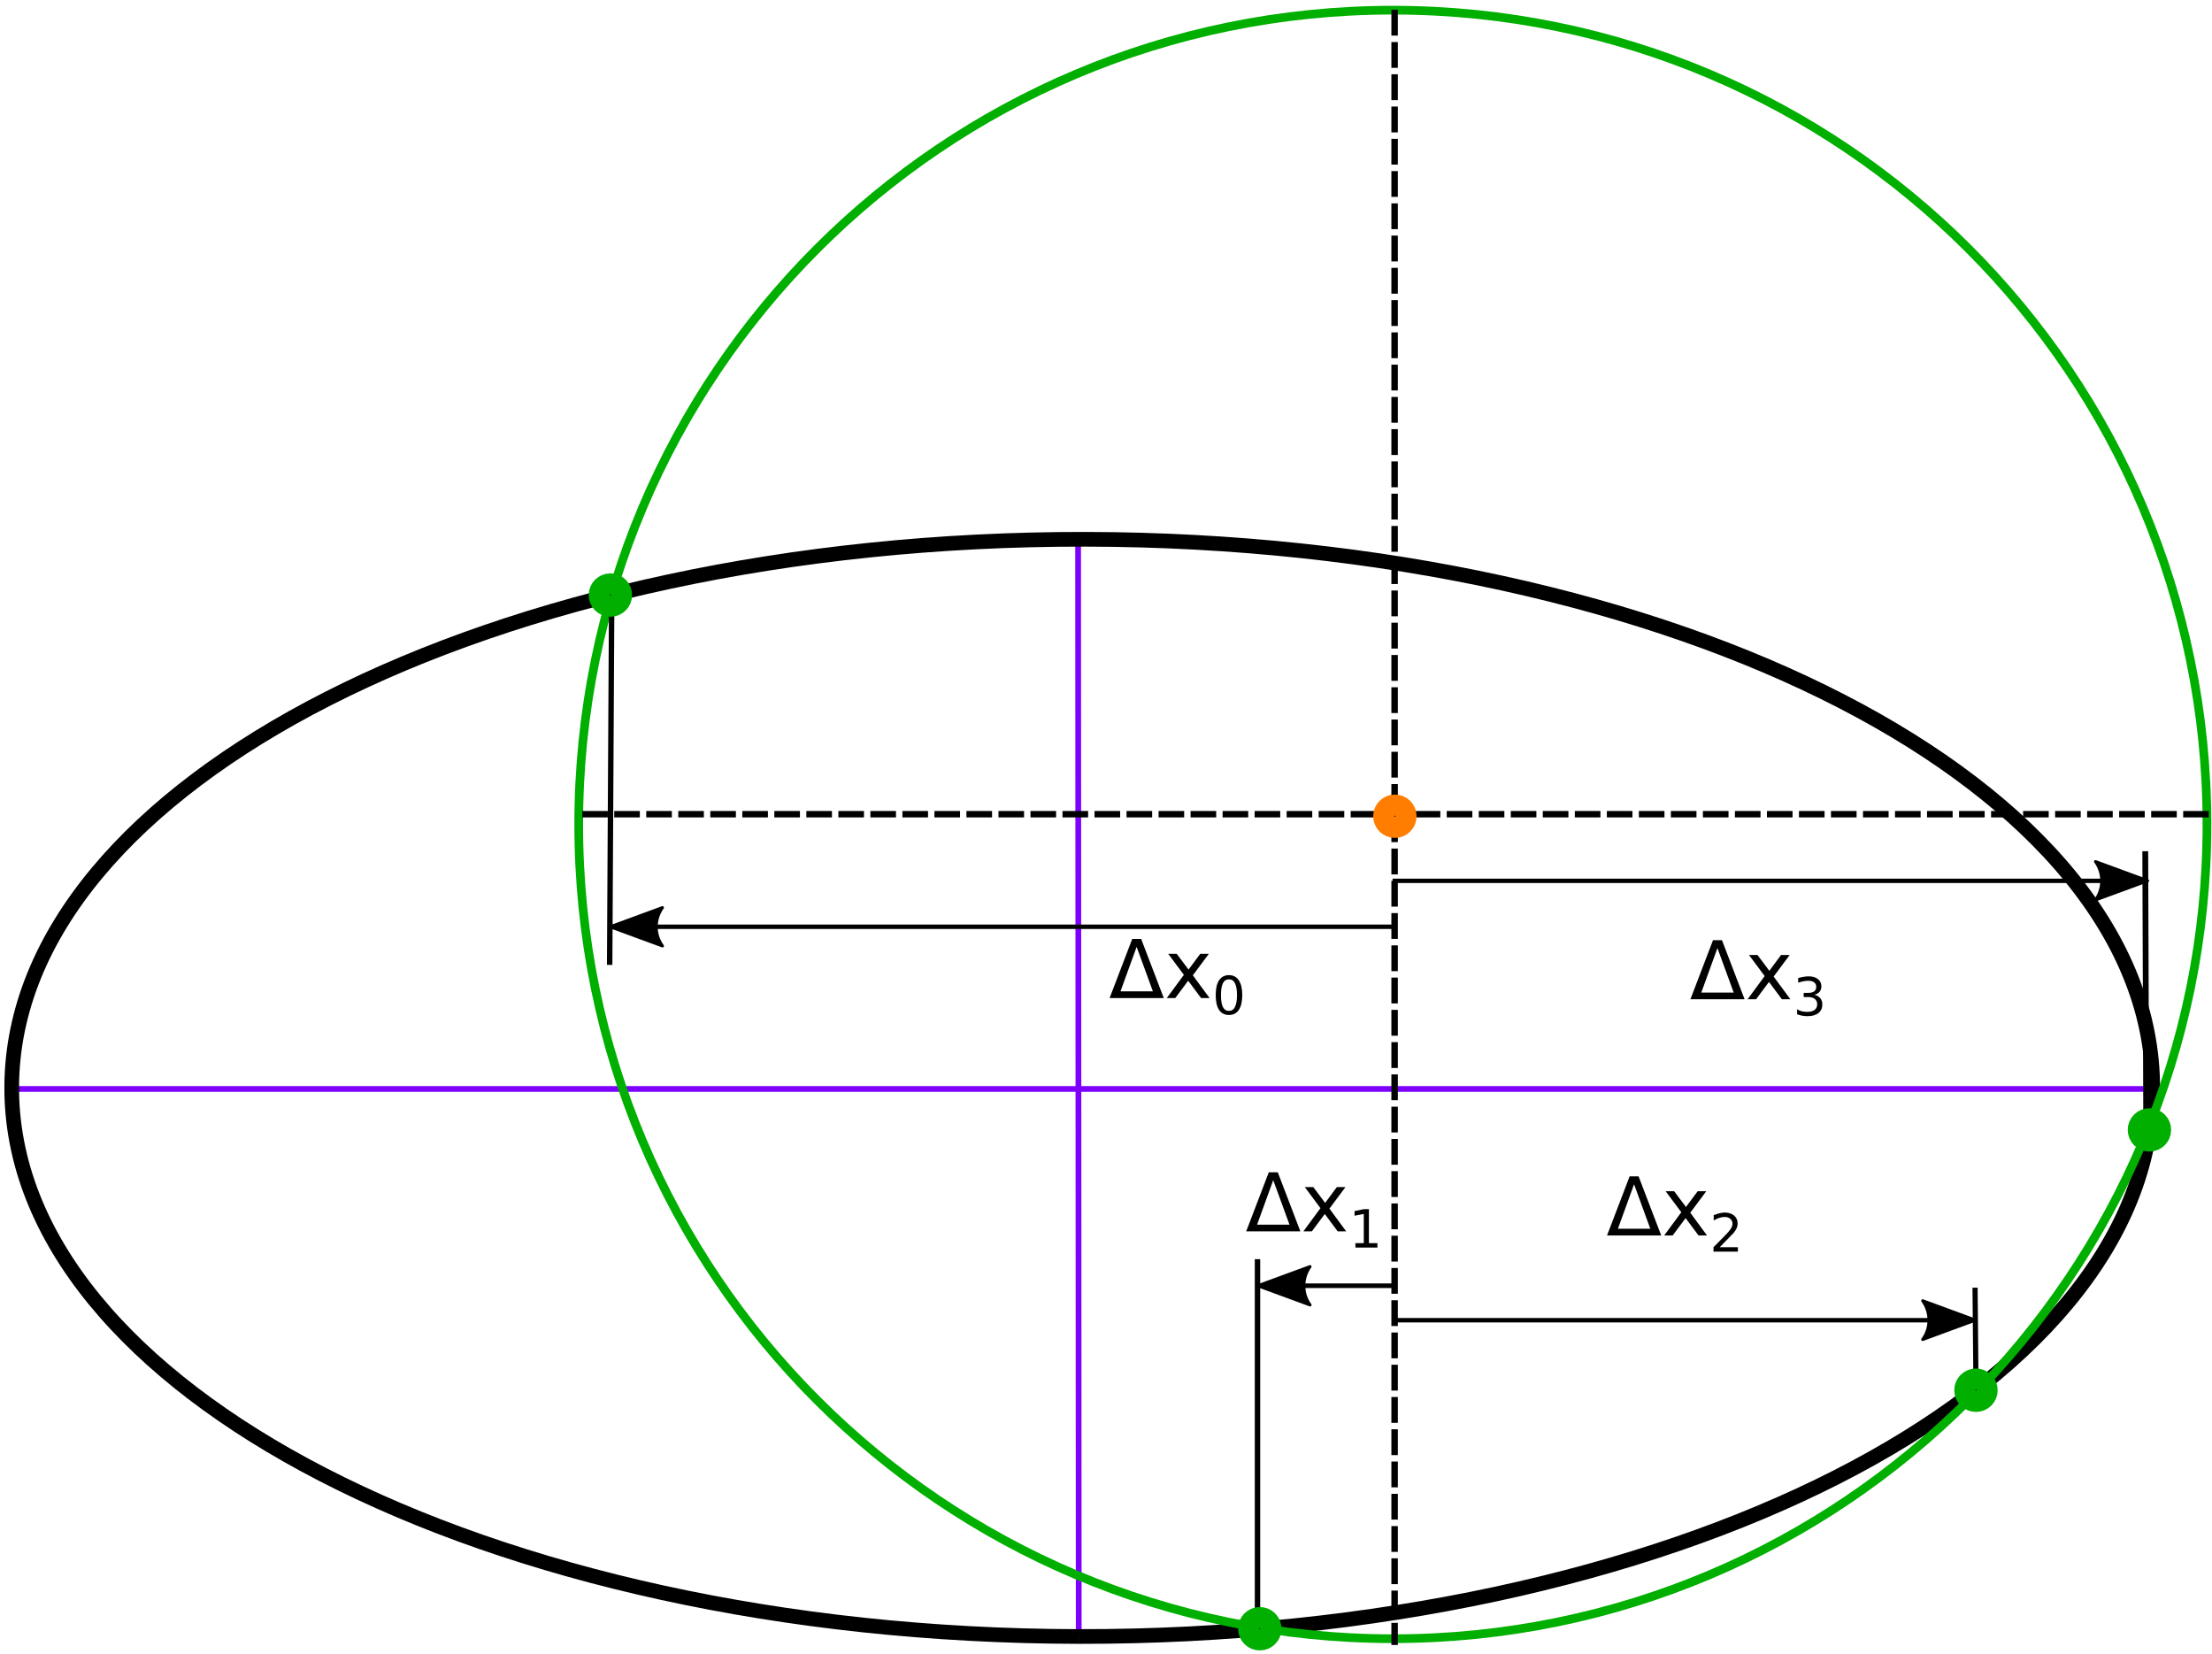
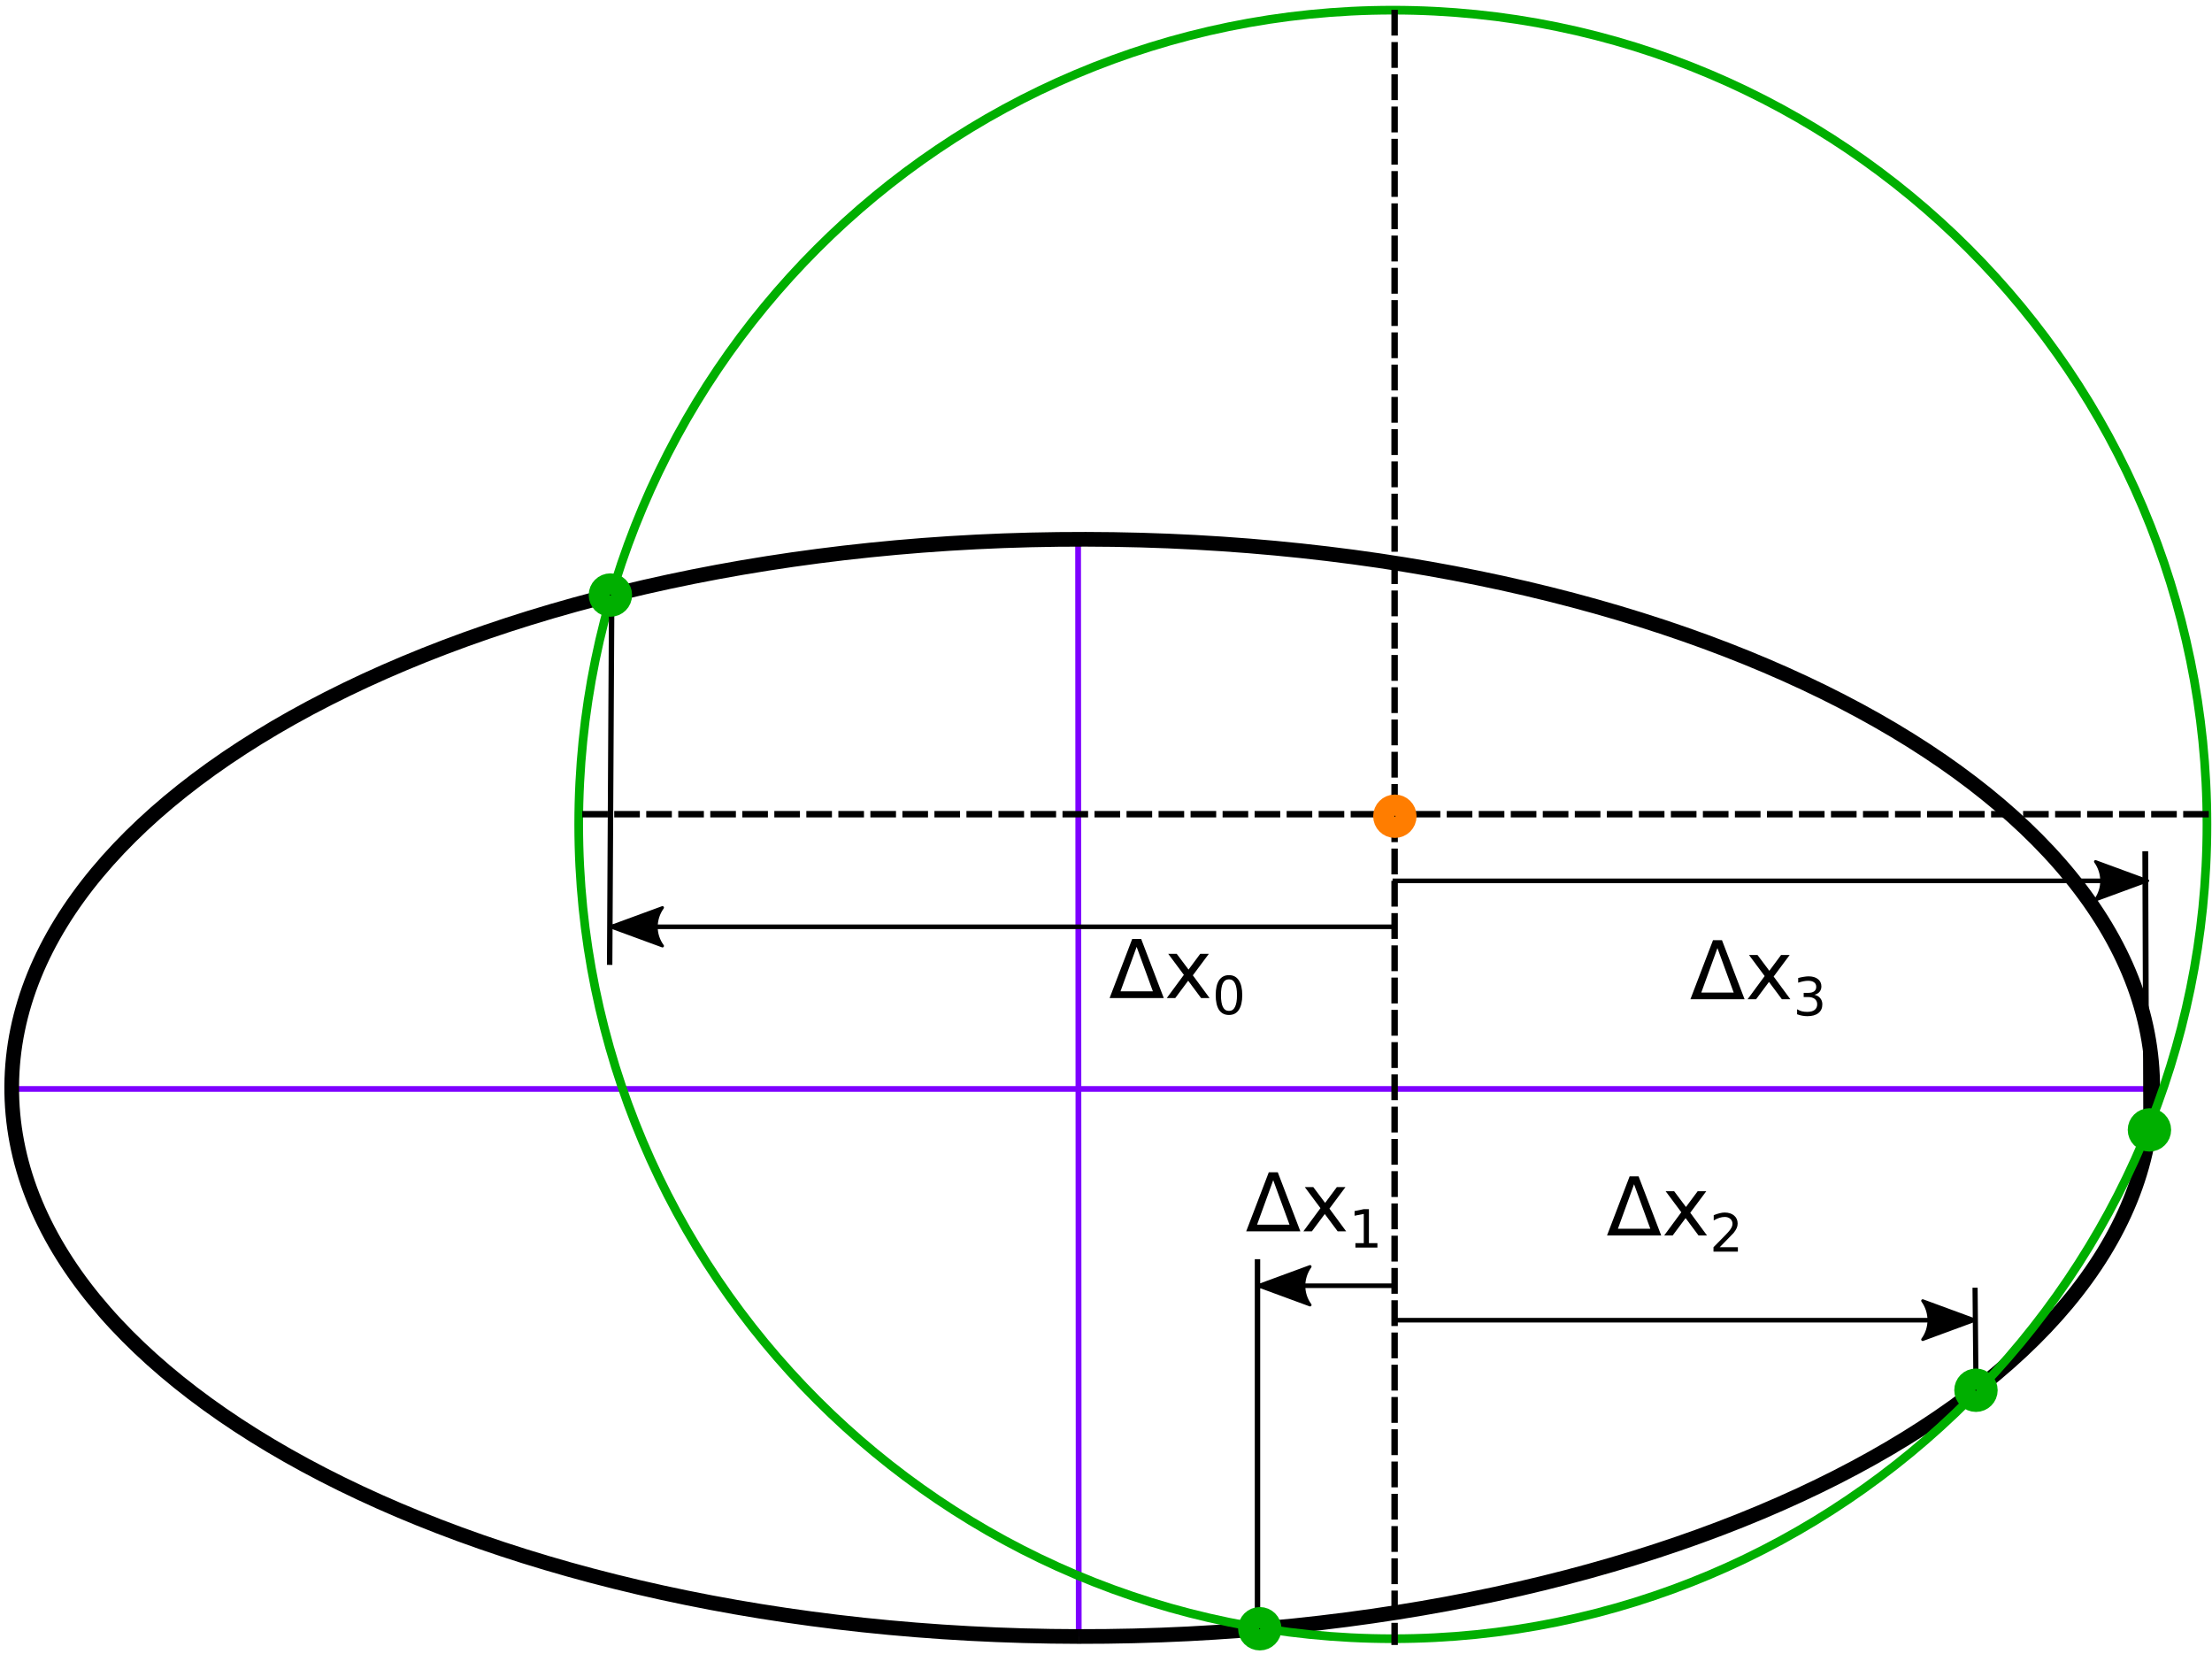
<svg xmlns="http://www.w3.org/2000/svg" version="1.1" id="svg2" xml:space="preserve" width="385.333" height="288" viewBox="0 0 385.333 288">
  <defs id="defs6" />
  <g id="g10" transform="matrix(1.333333,0,0,-1.333333,0,288)">
    <g id="g12" transform="scale(0.1)">
      <path d="m 10.352,737.539 c 2793.748,0 2793.748,0 2793.748,0" style="fill:none;stroke:#7d00ff;stroke-width:7.5;stroke-linecap:butt;stroke-linejoin:miter;stroke-miterlimit:4;stroke-dasharray:none;stroke-opacity:1" id="path14" />
      <path d="M 1409.38,22.301 C 1408.55,1452.73 1408.55,1452.73 1408.55,1452.73" style="fill:none;stroke:#7d00ff;stroke-width:7.512;stroke-linecap:butt;stroke-linejoin:miter;stroke-miterlimit:4;stroke-dasharray:none;stroke-opacity:1" id="path16" />
      <path d="M 1409.34,22.301 C 636.91,23.59 12.77,345.512 15.309,741.289 17.852,1137.03 646.09,1456.84 1418.52,1455.55 2190.94,1454.22 2815.08,1132.34 2812.54,736.559 2810.04,340.82 2181.8,21.02 1409.38,22.301" style="fill:none;stroke:#000001;stroke-width:19.175;stroke-linecap:butt;stroke-linejoin:miter;stroke-miterlimit:4;stroke-dasharray:none;stroke-opacity:1" id="path18" />
      <path d="M 2883.4,1083.09 C 2883.4,495.621 2407.19,19.41 1819.73,19.41 1232.3,19.41 756.09,495.621 756.09,1083.09 c 0,587.42 476.21,1063.63 1063.64,1063.63 587.46,0 1063.67,-476.21 1063.67,-1063.63 z" style="fill:none;stroke:#00af00;stroke-width:11.339;stroke-linecap:butt;stroke-linejoin:miter;stroke-miterlimit:4;stroke-dasharray:none;stroke-opacity:1" id="path20" />
      <path d="m 2885.82,1096.45 c -2126.8,0 -2126.8,0 -2126.8,0" style="fill:none;stroke:#000000;stroke-width:8.367;stroke-linecap:butt;stroke-linejoin:miter;stroke-miterlimit:4;stroke-dasharray:33.467, 8.367;stroke-dashoffset:0;stroke-opacity:1" id="path22" />
      <path d="m 1822.07,2147.23 c 0,-2136.019 0,-2136.019 0,-2136.019" style="fill:none;stroke:#000000;stroke-width:8.428;stroke-linecap:butt;stroke-linejoin:miter;stroke-miterlimit:4;stroke-dasharray:33.714, 8.428;stroke-dashoffset:0;stroke-opacity:1" id="path24" />
      <path d="m 1836.95,1093.79 c 0,-8.05 -6.52,-14.53 -14.53,-14.53 -8.04,0 -14.53,6.48 -14.53,14.53 0,8.01 6.49,14.53 14.53,14.53 8.01,0 14.53,-6.52 14.53,-14.53 z" style="fill:none;stroke:#ff7d00;stroke-width:27.62;stroke-linecap:butt;stroke-linejoin:miter;stroke-miterlimit:4;stroke-dasharray:none;stroke-opacity:1" id="path26" />
-       <path d="m 797.34,949.379 c 1022.07,0 1022.07,0 1022.07,0" style="fill:none;stroke:#000000;stroke-width:5.771;stroke-linecap:butt;stroke-linejoin:miter;stroke-miterlimit:4;stroke-dasharray:none;stroke-opacity:1" id="path28" />
-       <path d="M 865.5,974.422 797.34,949.379 865.5,924.34 c -10.9,14.77 -10.82,35 0,50.082 z" style="fill:#000000;fill-opacity:1;fill-rule:evenodd;stroke:none" id="path30" />
-       <path d="M 865.5,974.422 797.34,949.379 865.5,924.34 c -10.9,14.77 -10.82,35 0,50.082 z" style="fill:none;stroke:#000000;stroke-width:3.898;stroke-linecap:butt;stroke-linejoin:round;stroke-miterlimit:4;stroke-dasharray:none;stroke-opacity:1" id="path32" />
-       <path d="m 2783.4,1009.379 c -963.99,0 -963.99,0 -963.99,0" style="fill:none;stroke:#000000;stroke-width:5.729;stroke-linecap:butt;stroke-linejoin:miter;stroke-miterlimit:4;stroke-dasharray:none;stroke-opacity:1" id="path34" />
-       <path d="m 2737.81,1034.531 68.13,-25.043 -68.13,-25.039 c 10.86,14.77 10.82,35 0,50.082 z" style="fill:#000000;fill-opacity:1;fill-rule:evenodd;stroke:none" id="path36" />
-       <path d="m 2737.81,1034.531 68.13,-25.043 -68.13,-25.039 c 10.86,14.77 10.82,35 0,50.082 z" style="fill:none;stroke:#000000;stroke-width:3.898;stroke-linecap:butt;stroke-linejoin:round;stroke-miterlimit:4;stroke-dasharray:none;stroke-opacity:1" id="path38" />
-       <path d="m 1643.48,480.469 c 177.703,0 177.703,0 177.703,0" style="fill:none;stroke:#000000;stroke-width:5.999;stroke-linecap:butt;stroke-linejoin:miter;stroke-miterlimit:4;stroke-dasharray:none;stroke-opacity:1" id="path40" />
-       <path d="m 1711.6,505.5 -68.12,-25.031 68.12,-25.078 c -10.86,14.797 -10.82,35.039 0,50.109 z" style="fill:#000000;fill-opacity:1;fill-rule:evenodd;stroke:none" id="path42" />
-       <path d="m 1711.6,505.5 -68.12,-25.031 68.12,-25.078 c -10.86,14.797 -10.82,35.039 0,50.109 z" style="fill:none;stroke:#000000;stroke-width:3.898;stroke-linecap:butt;stroke-linejoin:round;stroke-miterlimit:4;stroke-dasharray:none;stroke-opacity:1" id="path44" />
-       <path d="m 2573.16,435.469 c -752.786,0 -752.786,0 -752.786,0" style="fill:none;stroke:#000000;stroke-width:5.775;stroke-linecap:butt;stroke-linejoin:miter;stroke-miterlimit:4;stroke-dasharray:none;stroke-opacity:1" id="path46" />
+       <path d="m 797.34,949.379 c 1022.07,0 1022.07,0 1022.07,0" style="fill:none;stroke:#000000;stroke-width:6;stroke-linecap:butt;stroke-linejoin:miter;stroke-miterlimit:4;stroke-dasharray:none;stroke-opacity:1" id="path28" />
+       <path d="M 865.512,974.41 797.34,949.379 865.512,924.34 c -10.903,14.762 -10.821,35 0,50.07 z" style="fill:#000000;fill-opacity:1;fill-rule:evenodd;stroke:none" id="path30" />
+       <path d="M 865.512,974.41 797.34,949.379 865.512,924.34 c -10.903,14.762 -10.821,35 0,50.07 z" style="fill:none;stroke:#000000;stroke-width:3.898;stroke-linecap:butt;stroke-linejoin:round;stroke-miterlimit:4;stroke-dasharray:none;stroke-opacity:1" id="path32" />
+       <path d="m 2783.4,1009.38 c -963.99,0 -963.99,0 -963.99,0" style="fill:none;stroke:#000000;stroke-width:6;stroke-linecap:butt;stroke-linejoin:miter;stroke-miterlimit:4;stroke-dasharray:none;stroke-opacity:1" id="path34" />
+       <path d="m 2737.81,1034.53 68.13,-25.04 -68.13,-25.041 c 10.86,14.77 10.82,35.001 0,50.081 z" style="fill:#000000;fill-opacity:1;fill-rule:evenodd;stroke:none" id="path36" />
+       <path d="m 2737.81,1034.53 68.13,-25.04 -68.13,-25.041 c 10.86,14.77 10.82,35.001 0,50.081 z" style="fill:none;stroke:#000000;stroke-width:3.898;stroke-linecap:butt;stroke-linejoin:round;stroke-miterlimit:4;stroke-dasharray:none;stroke-opacity:1" id="path38" />
+       <path d="m 1643.48,480.469 c 177.69,0 177.69,0 177.69,0" style="fill:none;stroke:#000000;stroke-width:5.999;stroke-linecap:butt;stroke-linejoin:miter;stroke-miterlimit:4;stroke-dasharray:none;stroke-opacity:1" id="path40" />
+       <path d="m 1711.6,505.512 -68.12,-25.043 68.12,-25.078 c -10.86,14.808 -10.82,35.039 0,50.121 z" style="fill:#000000;fill-opacity:1;fill-rule:evenodd;stroke:none" id="path42" />
+       <path d="m 1711.6,505.512 -68.12,-25.043 68.12,-25.078 c -10.86,14.808 -10.82,35.039 0,50.121 z" style="fill:none;stroke:#000000;stroke-width:3.898;stroke-linecap:butt;stroke-linejoin:round;stroke-miterlimit:4;stroke-dasharray:none;stroke-opacity:1" id="path44" />
+       <path d="m 2573.16,435.469 c -752.77,0 -752.77,0 -752.77,0" style="fill:none;stroke:#000000;stroke-width:6;stroke-linecap:butt;stroke-linejoin:miter;stroke-miterlimit:4;stroke-dasharray:none;stroke-opacity:1" id="path46" />
      <path d="m 2512.03,460.859 68.75,-25.269 -68.75,-25.32 c 10.98,14.96 10.94,35.351 0,50.589 z" style="fill:#000000;fill-opacity:1;fill-rule:evenodd;stroke:none" id="path48" />
      <path d="m 2512.03,460.859 68.75,-25.269 -68.75,-25.32 c 10.98,14.96 10.94,35.351 0,50.589 z" style="fill:none;stroke:#000000;stroke-width:3.932;stroke-linecap:butt;stroke-linejoin:round;stroke-miterlimit:4;stroke-dasharray:none;stroke-opacity:1" id="path50" />
      <path d="M 799.219,1384.38 C 796.52,899.609 796.52,899.609 796.52,899.609" style="fill:none;stroke:#000000;stroke-width:7.087;stroke-linecap:butt;stroke-linejoin:miter;stroke-miterlimit:4;stroke-dasharray:none;stroke-opacity:1" id="path52" />
-       <path d="M 2802.81,1048.06 C 2804.06,688.91 2804.06,688.91 2804.06,688.91" style="fill:none;stroke:#000000;stroke-width:7.592;stroke-linecap:butt;stroke-linejoin:miter;stroke-miterlimit:4;stroke-dasharray:none;stroke-opacity:1" id="path54" />
+       <path d="m 2802.81,1048.05 c 1.25,-359.14 1.25,-359.14 1.25,-359.14" style="fill:none;stroke:#000000;stroke-width:7.592;stroke-linecap:butt;stroke-linejoin:miter;stroke-miterlimit:4;stroke-dasharray:none;stroke-opacity:1" id="path54" />
      <path d="m 1642.93,31.719 c 0,483.48 0,483.48 0,483.48" style="fill:none;stroke:#000000;stroke-width:7.087;stroke-linecap:butt;stroke-linejoin:miter;stroke-miterlimit:4;stroke-dasharray:none;stroke-opacity:1" id="path56" />
-       <path d="m 2581.803,331.776 -1.376,146.17" style="fill:none;stroke:#000000;stroke-width:6.718;stroke-linecap:butt;stroke-linejoin:miter;stroke-miterlimit:4;stroke-dasharray:none;stroke-opacity:1" id="path58" />
+       <path d="m 2581.8,331.762 -1.37,146.168" style="fill:none;stroke:#000000;stroke-width:6.718;stroke-linecap:butt;stroke-linejoin:miter;stroke-miterlimit:4;stroke-dasharray:none;stroke-opacity:1" id="path58" />
      <g id="g60" transform="scale(10)">
        <text transform="matrix(1,0,0,-1,144.893,85.627)" style="font-variant:normal;font-weight:normal;font-size:10.575px;font-family:'DejaVu Sans';-inkscape-font-specification:DejaVuSans;writing-mode:lr-tb;fill:#000000;fill-opacity:1;fill-rule:nonzero;stroke:none" id="text64">
          <tspan x="0" y="0" id="tspan62">Δ</tspan>
        </text>
        <text transform="matrix(1,0,0,-1,152.127,85.627)" style="font-variant:normal;font-weight:normal;font-size:10.575px;font-family:'DejaVu Sans';-inkscape-font-specification:DejaVuSans;writing-mode:lr-tb;fill:#000000;fill-opacity:1;fill-rule:nonzero;stroke:none" id="text68">
          <tspan x="0" y="0" id="tspan66">x</tspan>
        </text>
        <text transform="matrix(1,0,0,-1,158.3801,83.51177)" style="font-variant:normal;font-weight:normal;font-size:6.874px;font-family:'DejaVu Sans';-inkscape-font-specification:DejaVuSans;writing-mode:lr-tb;fill:#000000;fill-opacity:1;fill-rule:nonzero;stroke:none" id="text72">
          <tspan x="0" y="0" id="tspan70">0</tspan>
        </text>
        <text transform="matrix(1,0,0,-1,220.775,85.46919)" style="font-variant:normal;font-weight:normal;font-size:10.575px;font-family:'DejaVu Sans';-inkscape-font-specification:DejaVuSans;writing-mode:lr-tb;fill:#000000;fill-opacity:1;fill-rule:nonzero;stroke:none" id="text76">
          <tspan x="0" y="0" id="tspan74">Δ</tspan>
        </text>
        <text transform="matrix(1,0,0,-1,228.009,85.46919)" style="font-variant:normal;font-weight:normal;font-size:10.575px;font-family:'DejaVu Sans';-inkscape-font-specification:DejaVuSans;writing-mode:lr-tb;fill:#000000;fill-opacity:1;fill-rule:nonzero;stroke:none" id="text80">
          <tspan x="0" y="0" id="tspan78">x</tspan>
        </text>
        <text transform="matrix(1,0,0,-1,234.2621,83.35396)" style="font-variant:normal;font-weight:normal;font-size:6.874px;font-family:'DejaVu Sans';-inkscape-font-specification:DejaVuSans;writing-mode:lr-tb;fill:#000000;fill-opacity:1;fill-rule:nonzero;stroke:none" id="text84">
          <tspan x="0" y="0" id="tspan82">3</tspan>
        </text>
        <text transform="matrix(1,0,0,-1,162.7391,55.15236)" style="font-variant:normal;font-weight:normal;font-size:10.575px;font-family:'DejaVu Sans';-inkscape-font-specification:DejaVuSans;writing-mode:lr-tb;fill:#000000;fill-opacity:1;fill-rule:nonzero;stroke:none" id="text88">
          <tspan x="0" y="0" id="tspan86">Δ</tspan>
        </text>
        <text transform="matrix(1,0,0,-1,169.9731,55.15236)" style="font-variant:normal;font-weight:normal;font-size:10.575px;font-family:'DejaVu Sans';-inkscape-font-specification:DejaVuSans;writing-mode:lr-tb;fill:#000000;fill-opacity:1;fill-rule:nonzero;stroke:none" id="text92">
          <tspan x="0" y="0" id="tspan90">x</tspan>
        </text>
        <text transform="matrix(1,0,0,-1,176.2258,53.03752)" style="font-variant:normal;font-weight:normal;font-size:6.874px;font-family:'DejaVu Sans';-inkscape-font-specification:DejaVuSans;writing-mode:lr-tb;fill:#000000;fill-opacity:1;fill-rule:nonzero;stroke:none" id="text96">
          <tspan x="0" y="0" id="tspan94">1</tspan>
        </text>
        <text transform="matrix(1,0,0,-1,209.8821,54.61682)" style="font-variant:normal;font-weight:normal;font-size:10.575px;font-family:'DejaVu Sans';-inkscape-font-specification:DejaVuSans;writing-mode:lr-tb;fill:#000000;fill-opacity:1;fill-rule:nonzero;stroke:none" id="text100">
          <tspan x="0" y="0" id="tspan98">Δ</tspan>
        </text>
        <text transform="matrix(1,0,0,-1,217.1161,54.61682)" style="font-variant:normal;font-weight:normal;font-size:10.575px;font-family:'DejaVu Sans';-inkscape-font-specification:DejaVuSans;writing-mode:lr-tb;fill:#000000;fill-opacity:1;fill-rule:nonzero;stroke:none" id="text104">
          <tspan x="0" y="0" id="tspan102">x</tspan>
        </text>
        <text transform="matrix(1,0,0,-1,223.3688,52.50198)" style="font-variant:normal;font-weight:normal;font-size:6.874px;font-family:'DejaVu Sans';-inkscape-font-specification:DejaVuSans;writing-mode:lr-tb;fill:#000000;fill-opacity:1;fill-rule:nonzero;stroke:none" id="text108">
          <tspan x="0" y="0" id="tspan106">2</tspan>
        </text>
      </g>
      <path d="m 2596.17,344.02 c 0,-8.04 -6.52,-14.571 -14.57,-14.571 -8.01,0 -14.53,6.531 -14.53,14.571 0,8.011 6.52,14.531 14.53,14.531 8.05,0 14.57,-6.52 14.57,-14.531 z" style="fill:none;stroke:#00af00;stroke-width:27.62;stroke-linecap:butt;stroke-linejoin:miter;stroke-miterlimit:4;stroke-dasharray:none;stroke-opacity:1" id="path110" />
      <path d="m 1660.47,32.461 c 0,-8.051 -6.52,-14.57 -14.53,-14.57 -8.05,0 -14.57,6.52 -14.57,14.57 0,8.008 6.52,14.527 14.57,14.527 8.01,0 14.53,-6.519 14.53,-14.527 z" style="fill:none;stroke:#00af00;stroke-width:27.62;stroke-linecap:butt;stroke-linejoin:miter;stroke-miterlimit:4;stroke-dasharray:none;stroke-opacity:1" id="path112" />
      <path d="m 812.031,1382.7 c 0,-8.05 -6.519,-14.54 -14.531,-14.54 -8.051,0 -14.57,6.49 -14.57,14.54 0,8 6.519,14.53 14.57,14.53 8.012,0 14.531,-6.53 14.531,-14.53" style="fill:none;stroke:#00af00;stroke-width:27.62;stroke-linecap:butt;stroke-linejoin:miter;stroke-miterlimit:4;stroke-dasharray:none;stroke-opacity:1" id="path114" />
      <path d="m 2822.81,684.059 c 0,-8.039 -6.52,-14.528 -14.57,-14.528 -8.01,0 -14.53,6.489 -14.53,14.528 0,8.011 6.52,14.531 14.53,14.531 8.05,0 14.57,-6.52 14.57,-14.531 z" style="fill:none;stroke:#00af00;stroke-width:27.62;stroke-linecap:butt;stroke-linejoin:miter;stroke-miterlimit:4;stroke-dasharray:none;stroke-opacity:1" id="path116" />
    </g>
  </g>
</svg>
